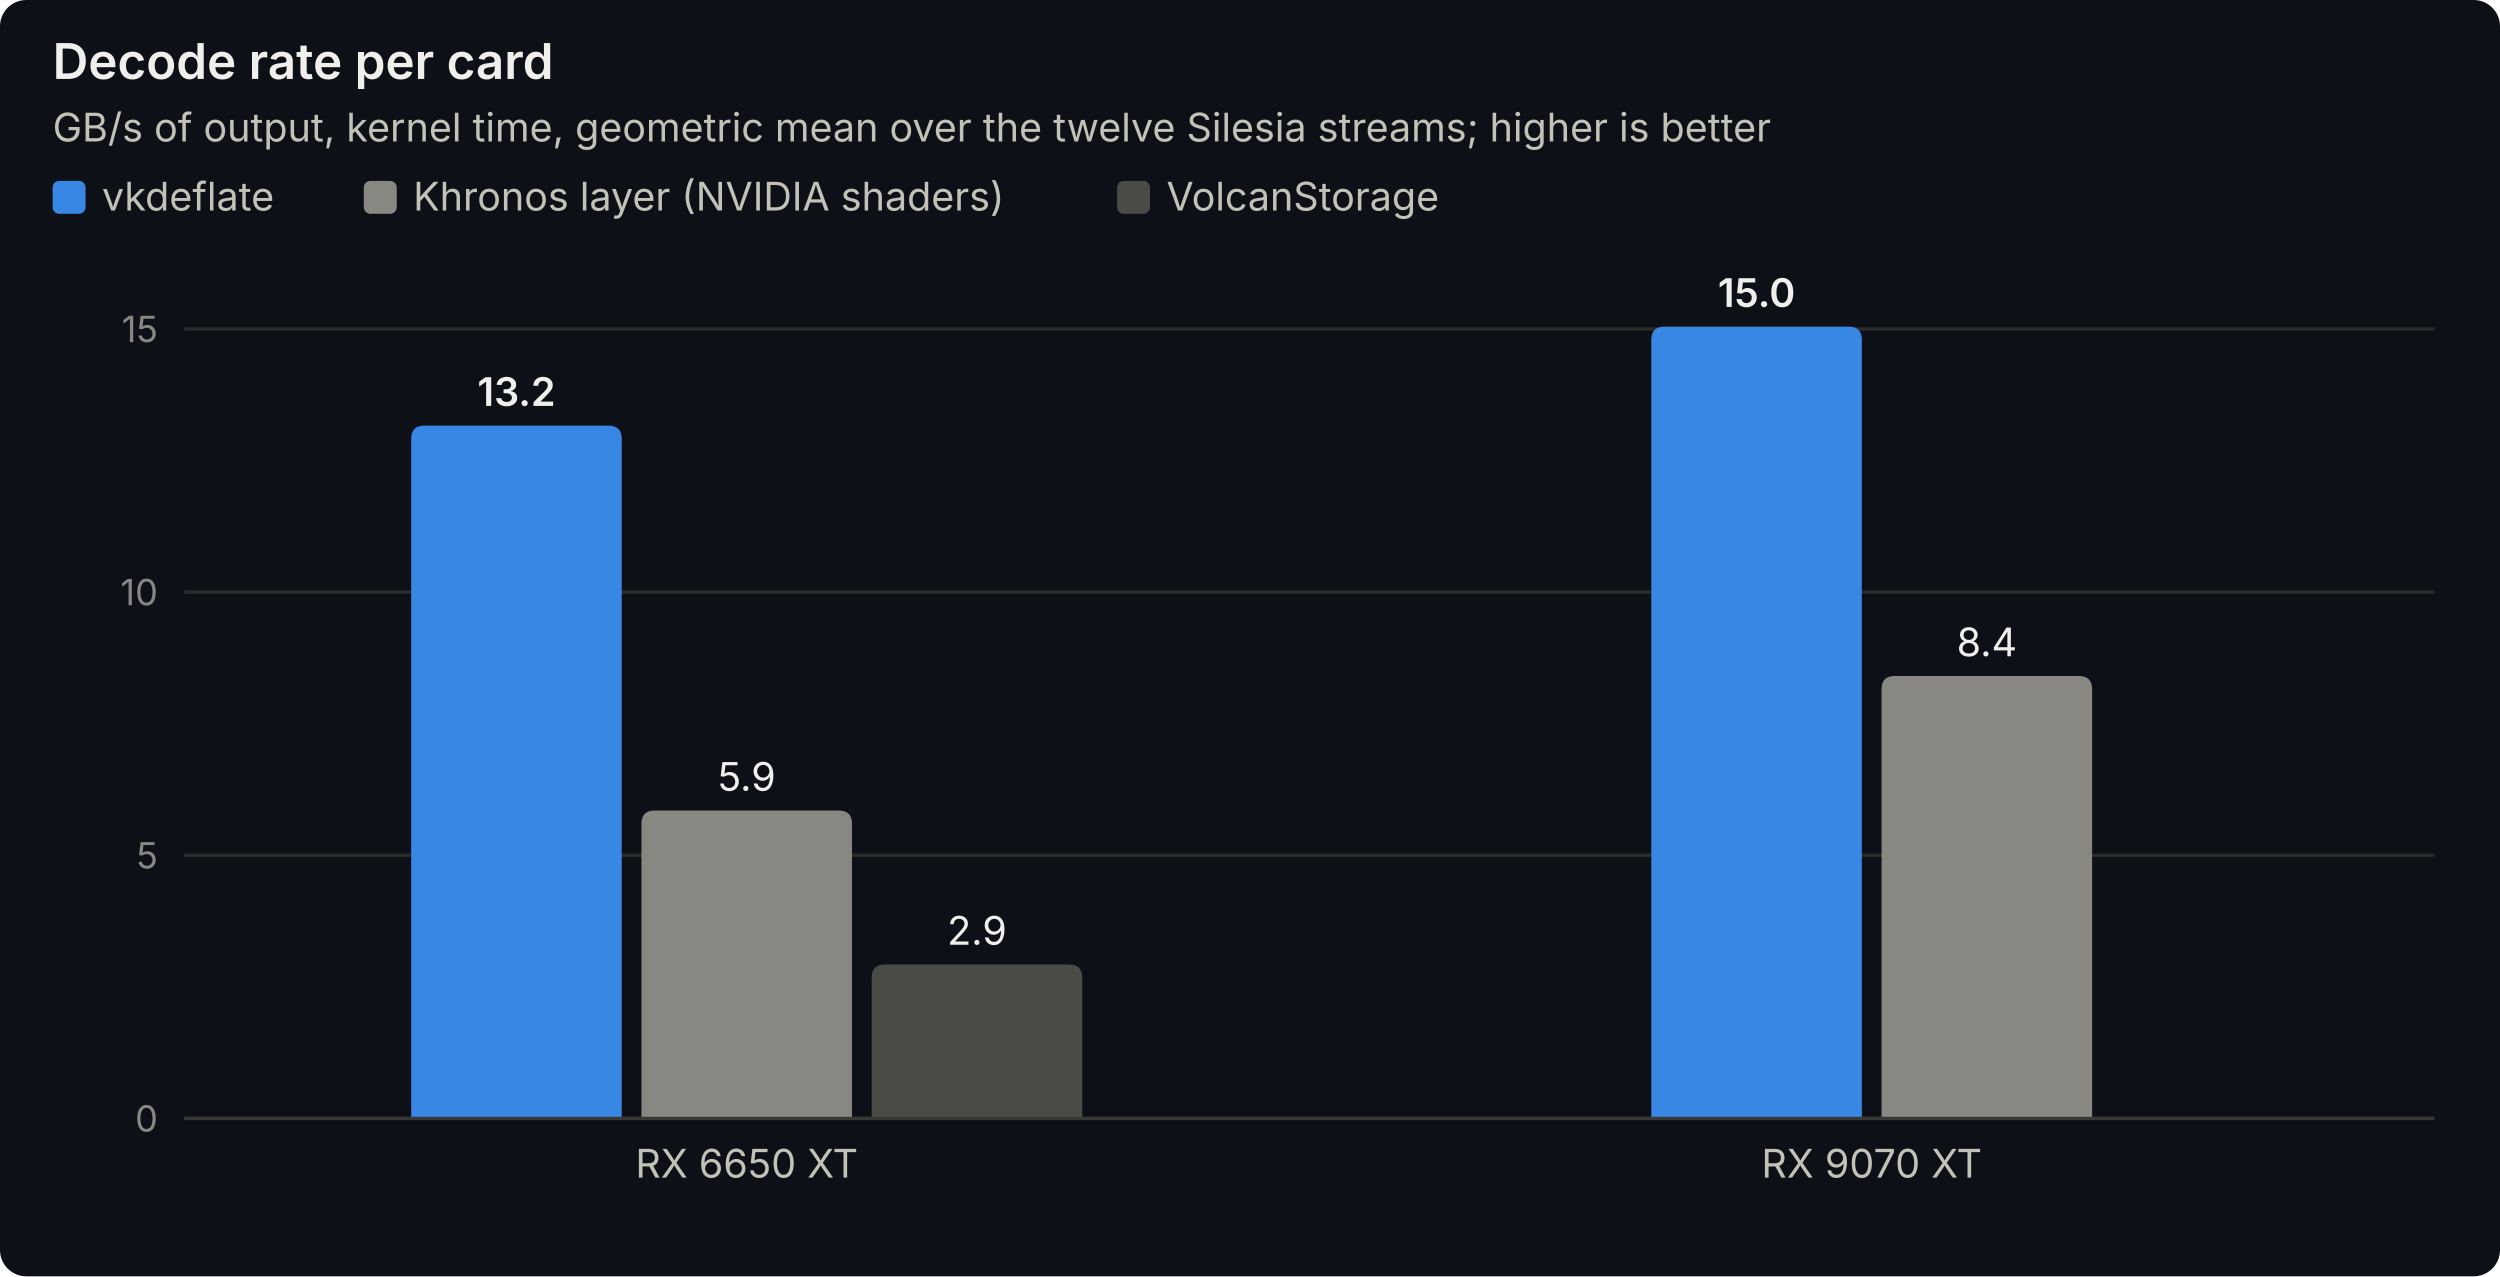
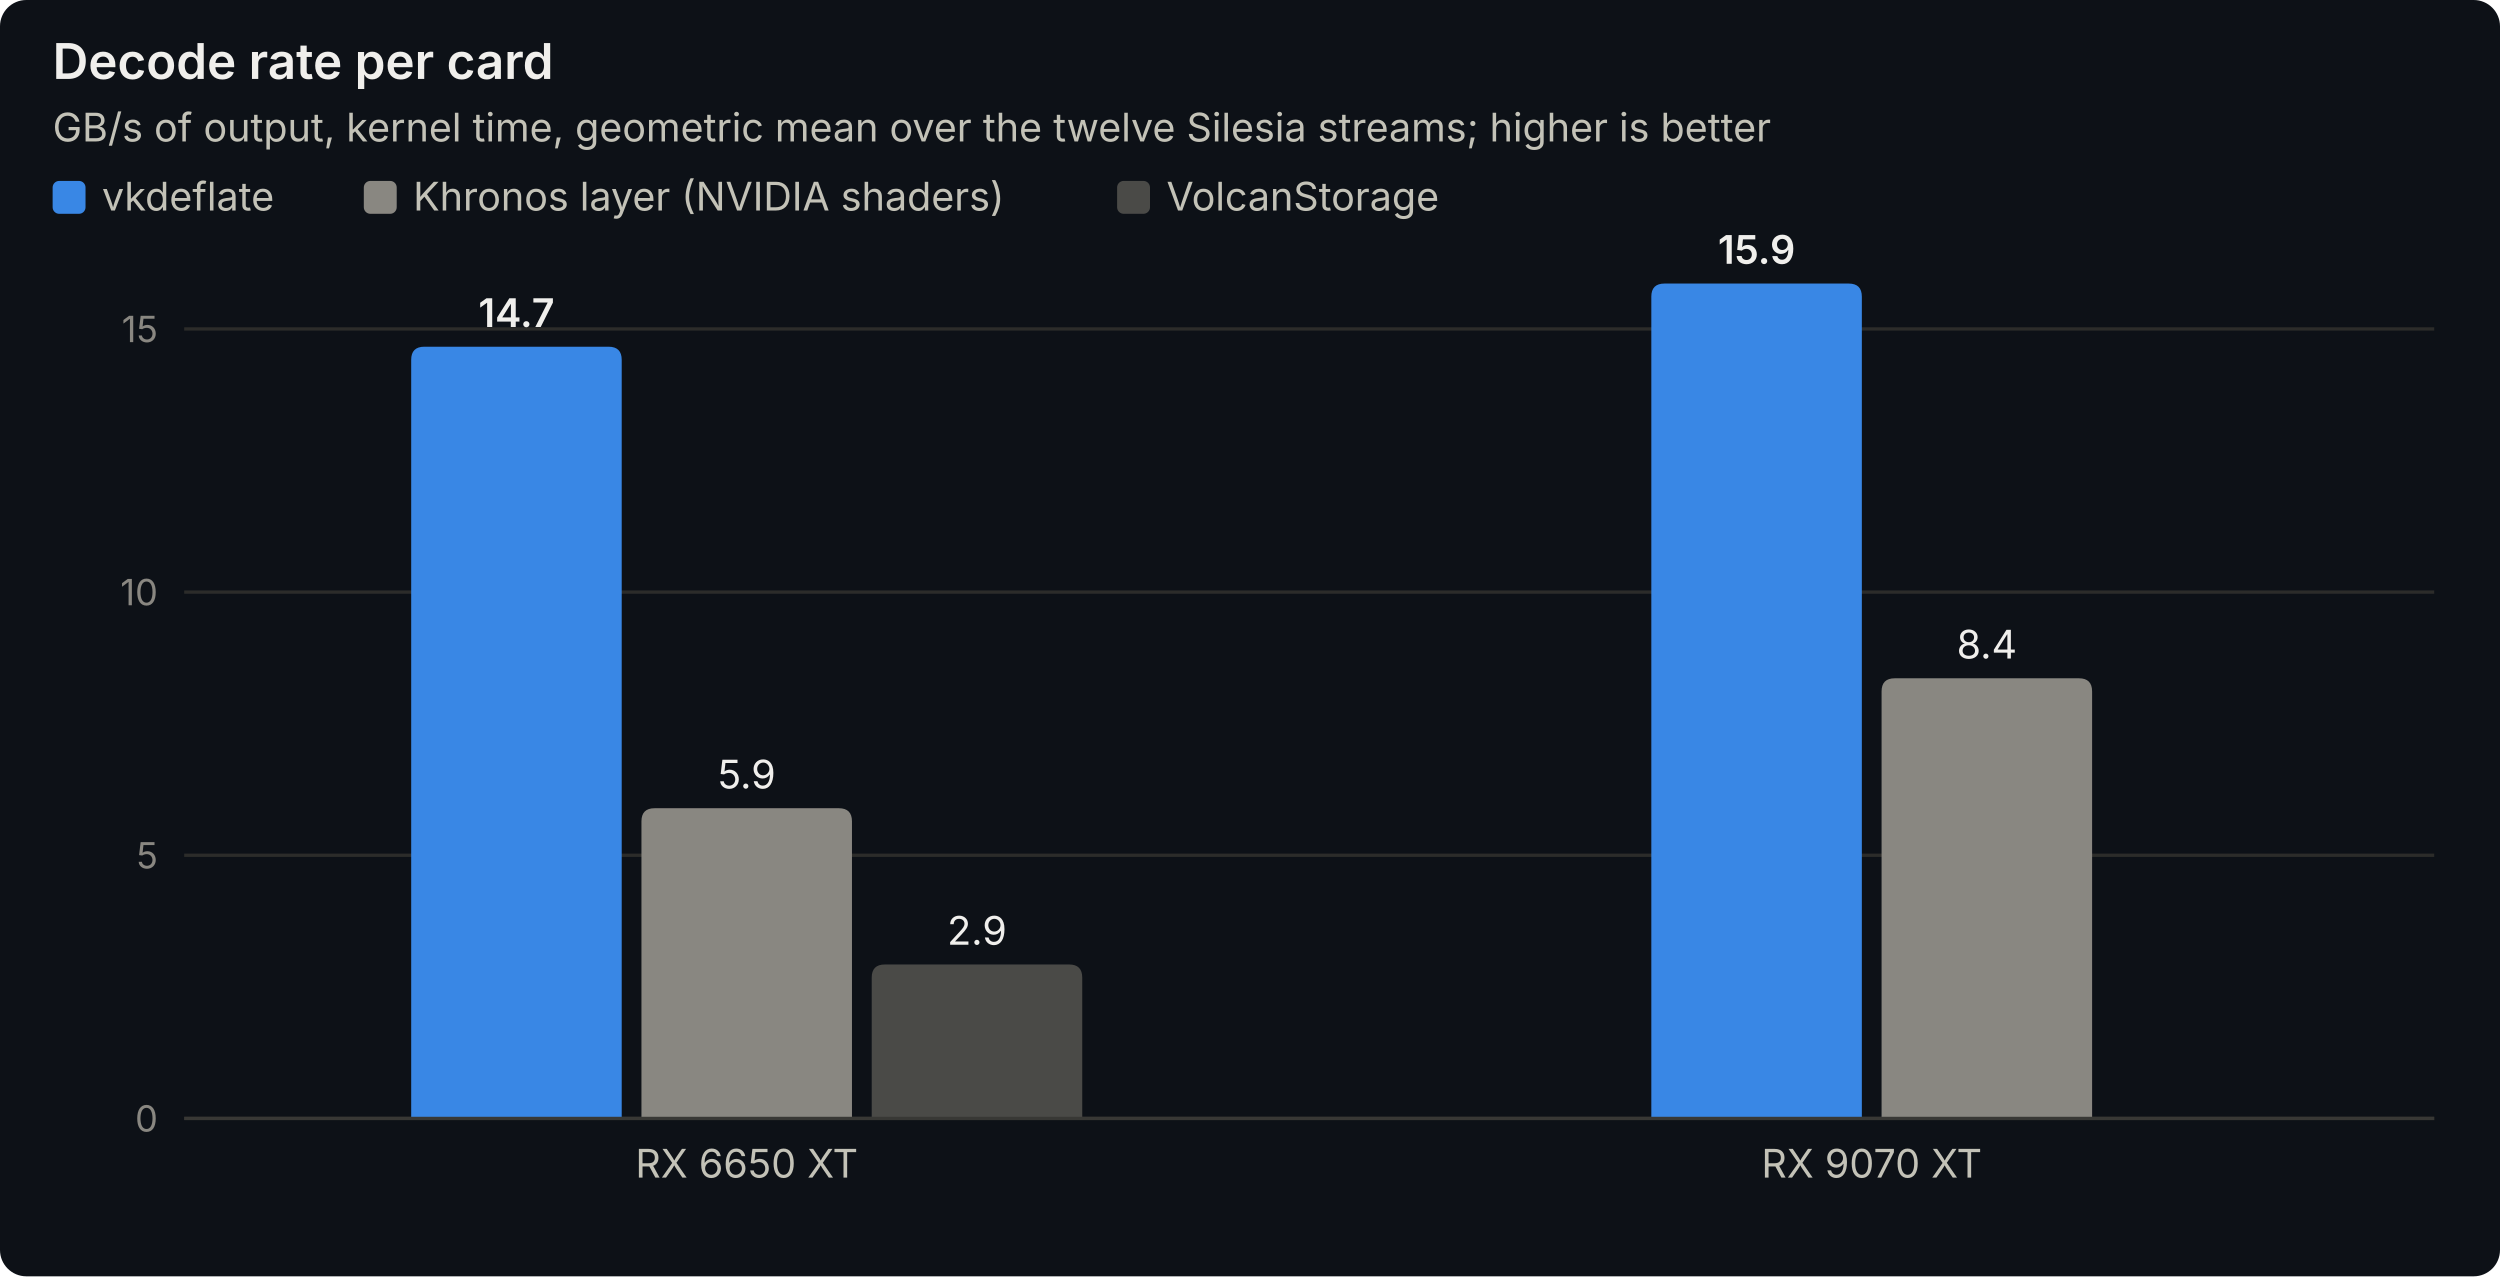
<svg xmlns="http://www.w3.org/2000/svg" viewBox="0 0 760 388" width="760" height="388" role="img" aria-labelledby="t d" font-family="system-ui, -apple-system, 'Segoe UI', sans-serif">
  <style>
.bg{fill:#0d1117}.p{fill:#f0efec}.s{fill:#c3c2b7}.m{fill:#898781}
.grid{stroke:#2c2c2a;stroke-width:1}.axis{stroke:#383835;stroke-width:1}
.c1{fill:#3987e5}.c2{fill:#d95926}.c3{fill:#199e70}.cg{fill:#898781}.cv{fill:#4a4a47}
.l1{stroke:#3987e5}.l2{stroke:#d95926}.l3{stroke:#199e70}
.o1{fill:#184f95}.o2{fill:#3987e5}.o3{fill:#9ec5f4}
.ring{stroke:#0d1117;stroke-width:2}
.box{fill:#1a1a19;stroke:#383835;stroke-width:1}.hi{fill:#0d366b;stroke:#3987e5;stroke-width:1}
</style>
  <rect width="760" height="388" rx="8" class="bg" />
  <text x="16.0" y="24.0" class="p" font-size="15" font-weight="600" text-anchor="start">Decode rate per card</text>
  <text x="16.0" y="43.0" class="s" font-size="12" font-weight="400" text-anchor="start">GB/s of output, kernel time, geometric mean over the twelve Silesia streams; higher is better</text>
  <rect x="16.0" y="55.0" width="10.0" height="10.0" rx="2" class="c1" />
  <text x="31.0" y="64.0" class="s" font-size="12" font-weight="400" text-anchor="start">vkdeflate</text>
  <rect x="110.6" y="55.0" width="10.0" height="10.0" rx="2" class="cg" />
  <text x="125.6" y="64.0" class="s" font-size="12" font-weight="400" text-anchor="start">Khronos layer (NVIDIA shaders)</text>
  <rect x="339.6" y="55.0" width="10.0" height="10.0" rx="2" class="cv" />
  <text x="354.6" y="64.0" class="s" font-size="12" font-weight="400" text-anchor="start">VolcanStorage</text>
  <line x1="56.0" y1="340.0" x2="740.0" y2="340.0" class="grid" />
  <text x="48.0" y="344.0" class="m" font-size="11" font-weight="400" text-anchor="end">0</text>
  <line x1="56.0" y1="260.0" x2="740.0" y2="260.0" class="grid" />
  <text x="48.0" y="264.0" class="m" font-size="11" font-weight="400" text-anchor="end">5</text>
  <line x1="56.0" y1="180.0" x2="740.0" y2="180.0" class="grid" />
  <text x="48.0" y="184.0" class="m" font-size="11" font-weight="400" text-anchor="end">10</text>
  <line x1="56.0" y1="100.0" x2="740.0" y2="100.0" class="grid" />
  <text x="48.0" y="104.0" class="m" font-size="11" font-weight="400" text-anchor="end">15</text>
-   <path d="M125.0,340.0 V133.4 Q125.0,129.4 129.0,129.4 H185.0 Q189.0,129.4 189.0,133.4 V340.0 Z" class="c1" />
-   <text x="157.0" y="123.4" class="p" font-size="12" font-weight="600" text-anchor="middle">13.2</text>
-   <path d="M195.0,340.0 V250.4 Q195.0,246.4 199.0,246.4 H255.0 Q259.0,246.4 259.0,250.4 V340.0 Z" class="cg" />
-   <text x="227.0" y="240.4" class="p" font-size="12" font-weight="400" text-anchor="middle">5.9</text>
+   <path d="M125.0,340.0 V109.4 Q125.0,105.4 129.0,105.4 H185.0 Q189.0,105.4 189.0,109.4 V340.0 Z" class="c1" />
+   <text x="157.0" y="99.4" class="p" font-size="12" font-weight="600" text-anchor="middle">14.7</text>
+   <path d="M195.0,340.0 V249.7 Q195.0,245.7 199.0,245.7 H255.0 Q259.0,245.7 259.0,249.7 V340.0 Z" class="cg" />
+   <text x="227.0" y="239.7" class="p" font-size="12" font-weight="400" text-anchor="middle">5.9</text>
  <path d="M265.0,340.0 V297.2 Q265.0,293.2 269.0,293.2 H325.0 Q329.0,293.2 329.0,297.2 V340.0 Z" class="cv" />
  <text x="297.0" y="287.2" class="p" font-size="12" font-weight="400" text-anchor="middle">2.9</text>
  <text x="227.0" y="358.0" class="s" font-size="12" font-weight="400" text-anchor="middle">RX 6650 XT</text>
-   <path d="M502.0,340.0 V103.3 Q502.0,99.3 506.0,99.3 H562.0 Q566.0,99.3 566.0,103.3 V340.0 Z" class="c1" />
-   <text x="534.0" y="93.3" class="p" font-size="12" font-weight="600" text-anchor="middle">15.0</text>
-   <path d="M572.0,340.0 V209.5 Q572.0,205.5 576.0,205.5 H632.0 Q636.0,205.5 636.0,209.5 V340.0 Z" class="cg" />
-   <text x="604.0" y="199.5" class="p" font-size="12" font-weight="400" text-anchor="middle">8.4</text>
+   <path d="M502.0,340.0 V90.2 Q502.0,86.2 506.0,86.2 H562.0 Q566.0,86.2 566.0,90.2 V340.0 Z" class="c1" />
+   <text x="534.0" y="80.2" class="p" font-size="12" font-weight="600" text-anchor="middle">15.9</text>
+   <path d="M572.0,340.0 V210.2 Q572.0,206.2 576.0,206.2 H632.0 Q636.0,206.2 636.0,210.2 V340.0 Z" class="cg" />
+   <text x="604.0" y="200.2" class="p" font-size="12" font-weight="400" text-anchor="middle">8.4</text>
  <text x="569.0" y="358.0" class="s" font-size="12" font-weight="400" text-anchor="middle">RX 9070 XT</text>
  <line x1="56.0" y1="340.0" x2="740.0" y2="340.0" class="axis" />
</svg>
